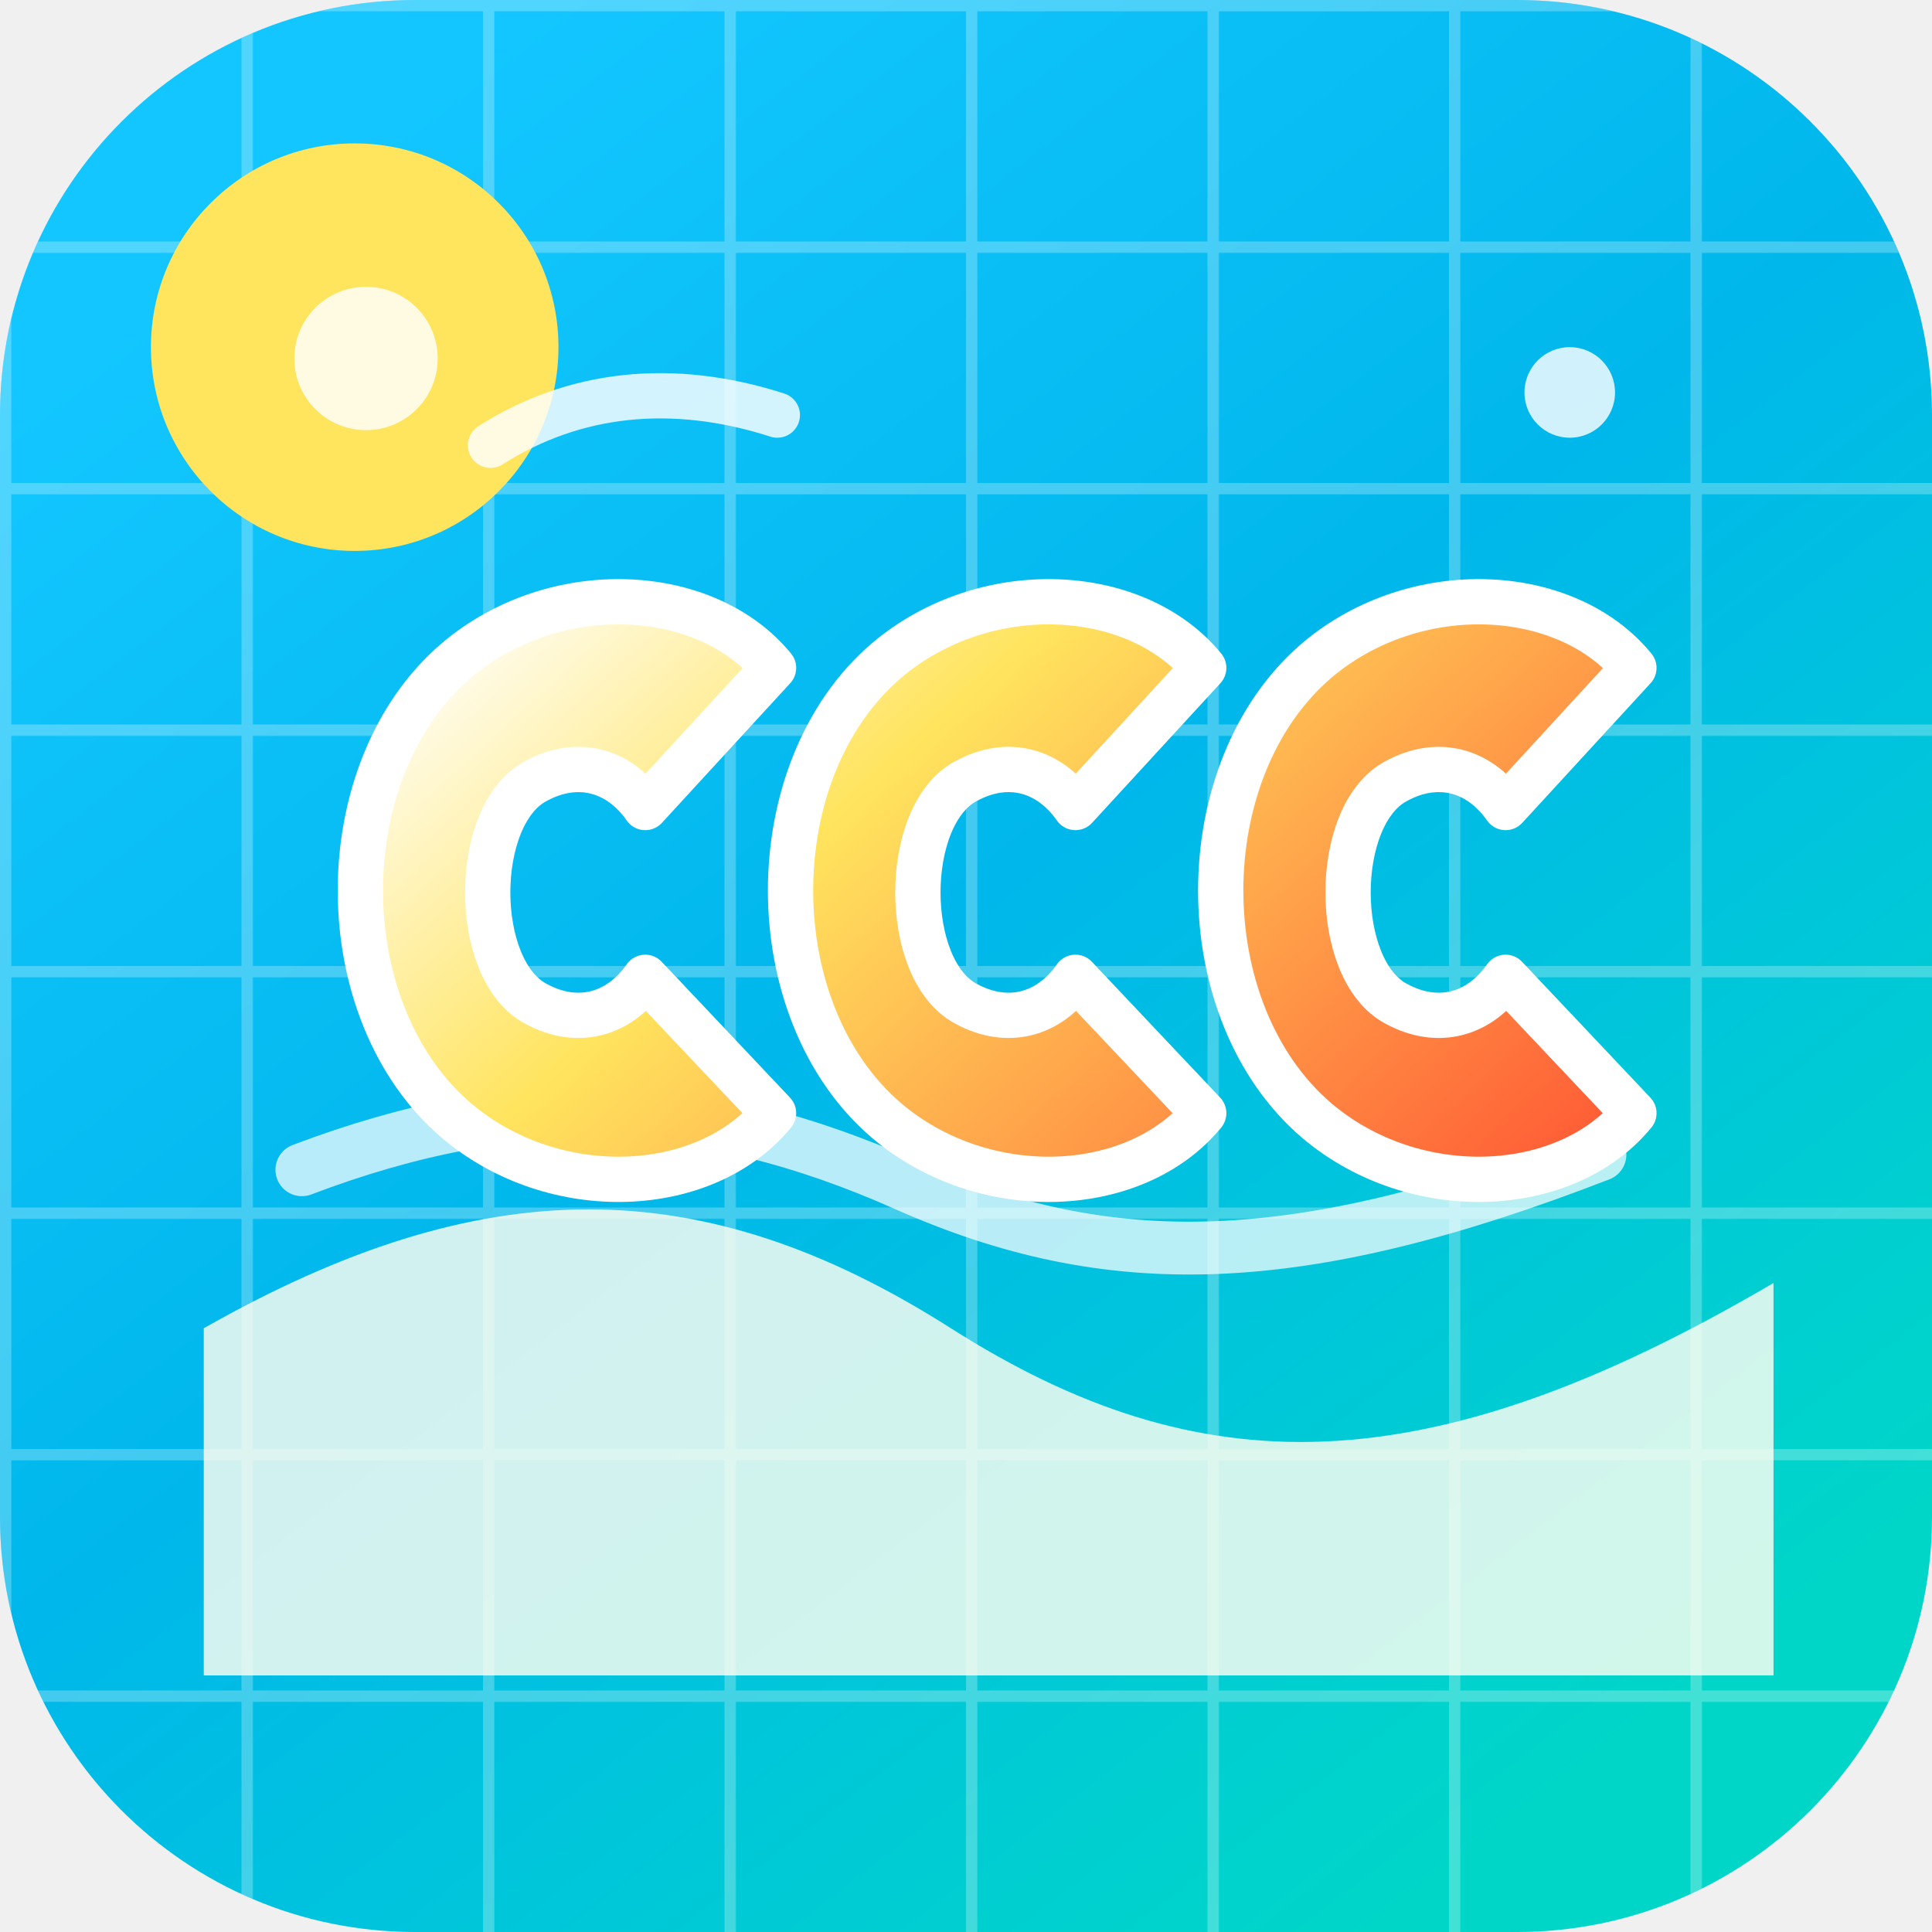
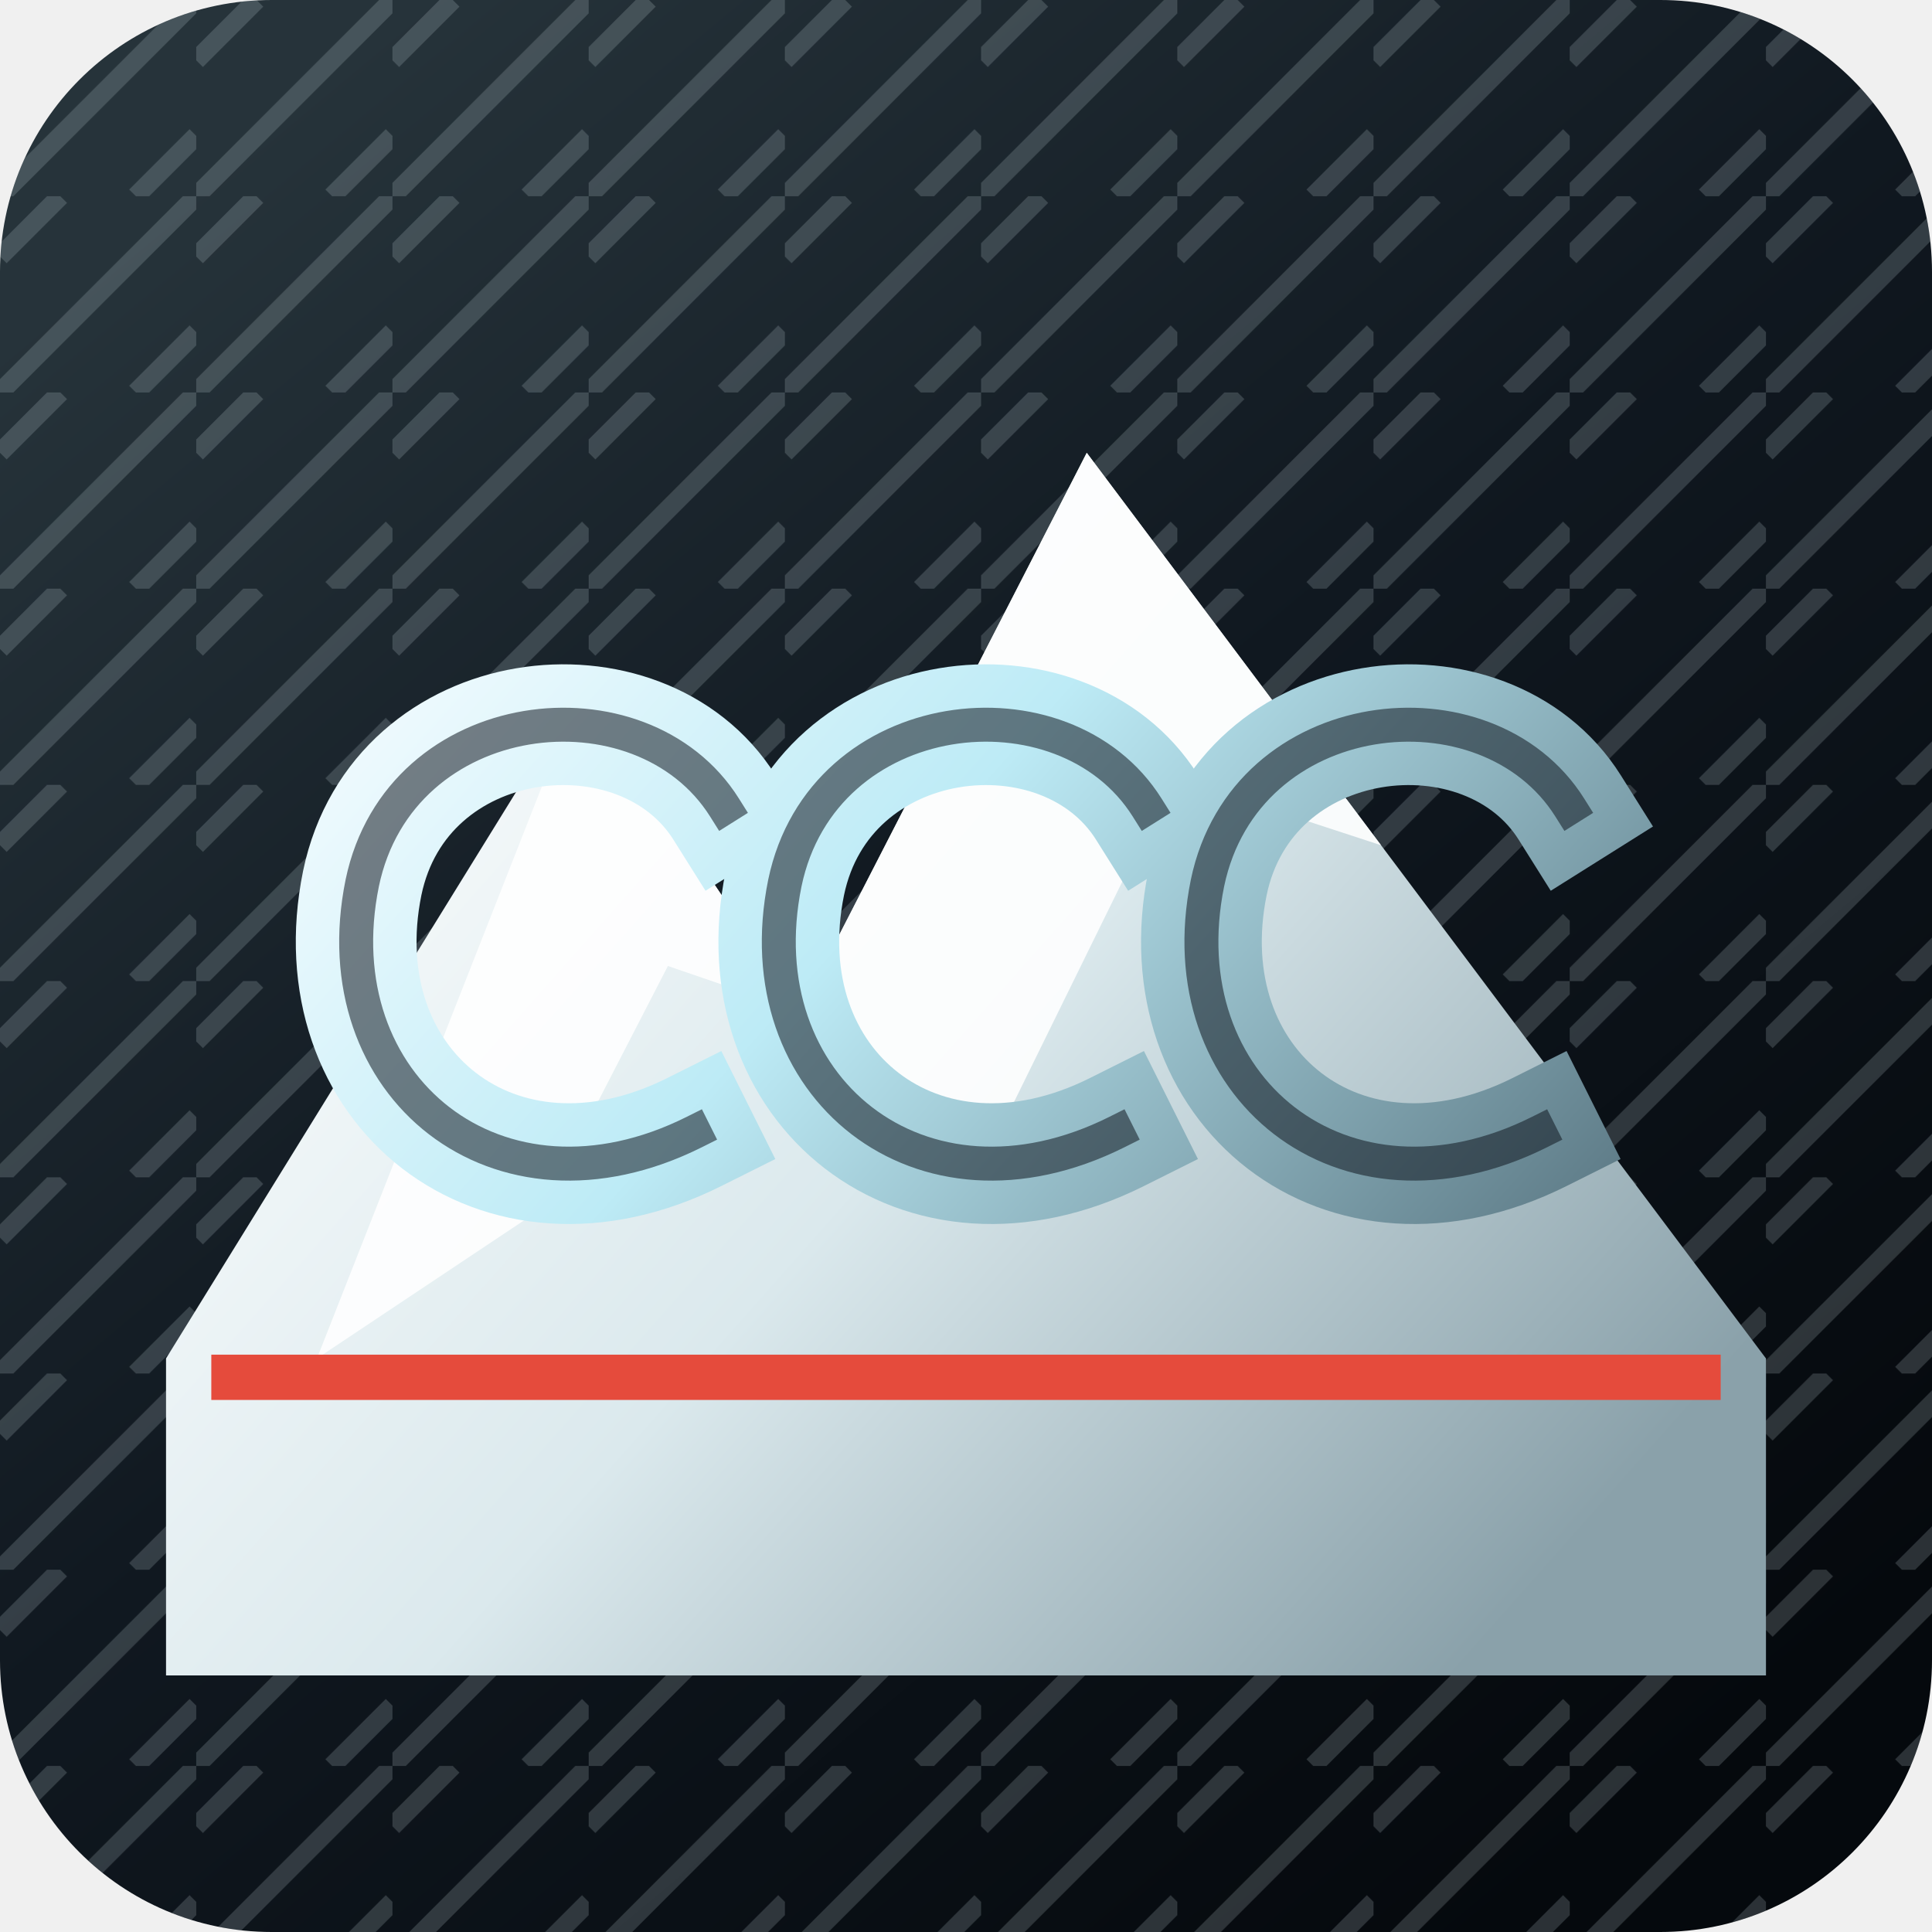
<svg xmlns="http://www.w3.org/2000/svg" viewBox="0 0 512 512">
  <defs>
-     <linearGradient id="sea" x1="90" y1="40" x2="420" y2="470" gradientUnits="userSpaceOnUse">
-       <stop offset="0" stop-color="#13c6ff" />
-       <stop offset="0.48" stop-color="#00b7eb" />
-       <stop offset="1" stop-color="#00d6c8" />
+     <linearGradient id="night" x1="68" y1="34" x2="438" y2="478" gradientUnits="userSpaceOnUse">
+       <stop offset="0" stop-color="#26333a" />
+       <stop offset="0.48" stop-color="#101820" />
+       <stop offset="1" stop-color="#05090d" />
    </linearGradient>
-     <linearGradient id="tube" x1="150" y1="130" x2="360" y2="360" gradientUnits="userSpaceOnUse">
+     <linearGradient id="snow" x1="110" y1="110" x2="430" y2="394" gradientUnits="userSpaceOnUse">
      <stop offset="0" stop-color="#ffffff" />
-       <stop offset="0.36" stop-color="#ffe45e" />
-       <stop offset="1" stop-color="#ff5c35" />
+       <stop offset="0.52" stop-color="#dbe9ed" />
+       <stop offset="1" stop-color="#8aa1aa" />
    </linearGradient>
-     <pattern id="tiles" width="64" height="64" patternUnits="userSpaceOnUse">
-       <path d="M64 0H0v64" fill="none" stroke="#fff" stroke-opacity=".26" stroke-width="6" />
+     <linearGradient id="ice" x1="120" y1="128" x2="386" y2="366" gradientUnits="userSpaceOnUse">
+       <stop offset="0" stop-color="#f8fdff" />
+       <stop offset="0.44" stop-color="#bdebf6" />
+       <stop offset="1" stop-color="#5d7a86" />
+     </linearGradient>
+     <pattern id="cutlines" width="52" height="52" patternUnits="userSpaceOnUse">
+       <path d="M52 0 0 52M16 0 0 16M52 36 36 52" fill="none" stroke="#d9edf2" stroke-opacity=".18" stroke-width="5" />
    </pattern>
  </defs>
-   <rect width="512" height="512" rx="110" fill="url(#sea)" />
-   <rect width="512" height="512" rx="110" fill="url(#tiles)" />
-   <circle cx="94" cy="92" r="54" fill="#ffe45e" />
-   <path d="M54 352c74-42 132-42 198 0s126 42 218-12v104H54z" fill="#fffef2" opacity=".82" />
-   <path d="M80 310c58-22 106-20 160 4s104 23 184-8" fill="none" stroke="#fff" stroke-width="14" stroke-linecap="round" opacity=".72" />
-   <g fill="url(#tube)" stroke="#fff" stroke-width="12" stroke-linejoin="round">
-     <path d="M205 177c-18-22-58-24-84-2-34 29-34 93 0 122 26 22 66 20 84-2l-34-36c-7 10-18 13-29 7-17-9-17-50 0-59 11-6 22-3 29 7z" />
-     <path d="M319 177c-18-22-58-24-84-2-34 29-34 93 0 122 26 22 66 20 84-2l-34-36c-7 10-18 13-29 7-17-9-17-50 0-59 11-6 22-3 29 7z" />
-     <path d="M433 177c-18-22-58-24-84-2-34 29-34 93 0 122 26 22 66 20 84-2l-34-36c-7 10-18 13-29 7-17-9-17-50 0-59 11-6 22-3 29 7z" />
+   <rect width="512" height="512" rx="72" fill="url(#night)" />
+   <rect width="512" height="512" rx="72" fill="url(#cutlines)" />
+   <path d="M44 360 154 182l58 86 76-148 180 240v84H44z" fill="url(#snow)" />
+   <path d="M154 182 212 268 177 256 144 320 84 360zM288 120l78 104-55-18-57 116-42-54z" fill="#ffffff" opacity=".88" />
+   <path d="M62 365h388" stroke="#e54b3c" stroke-width="12" stroke-linecap="square" />
+   <g fill="none" stroke="url(#ice)" stroke-width="32" stroke-linecap="square" stroke-linejoin="miter">
+     <path d="M192 214c-22-35-86-28-96 20-11 54 36 92 88 66" />
+     <path d="M304 214c-22-35-86-28-96 20-11 54 36 92 88 66" />
+     <path d="M416 214c-22-35-86-28-96 20-11 54 36 92 88 66" />
  </g>
-   <g fill="#ffffff" opacity=".82">
-     <path d="M130 118c22-14 48-17 76-8" fill="none" stroke="#fff" stroke-width="12" stroke-linecap="round" />
-     <rect x="78" y="76" width="38" height="38" rx="19" />
-     <rect x="404" y="92" width="24" height="24" rx="12" />
+   <g fill="none" stroke="#101820" stroke-width="9" stroke-linecap="square" opacity=".55">
+     <path d="M192 214c-22-35-86-28-96 20-11 54 36 92 88 66" />
+     <path d="M304 214c-22-35-86-28-96 20-11 54 36 92 88 66" />
+     <path d="M416 214c-22-35-86-28-96 20-11 54 36 92 88 66" />
  </g>
</svg>
